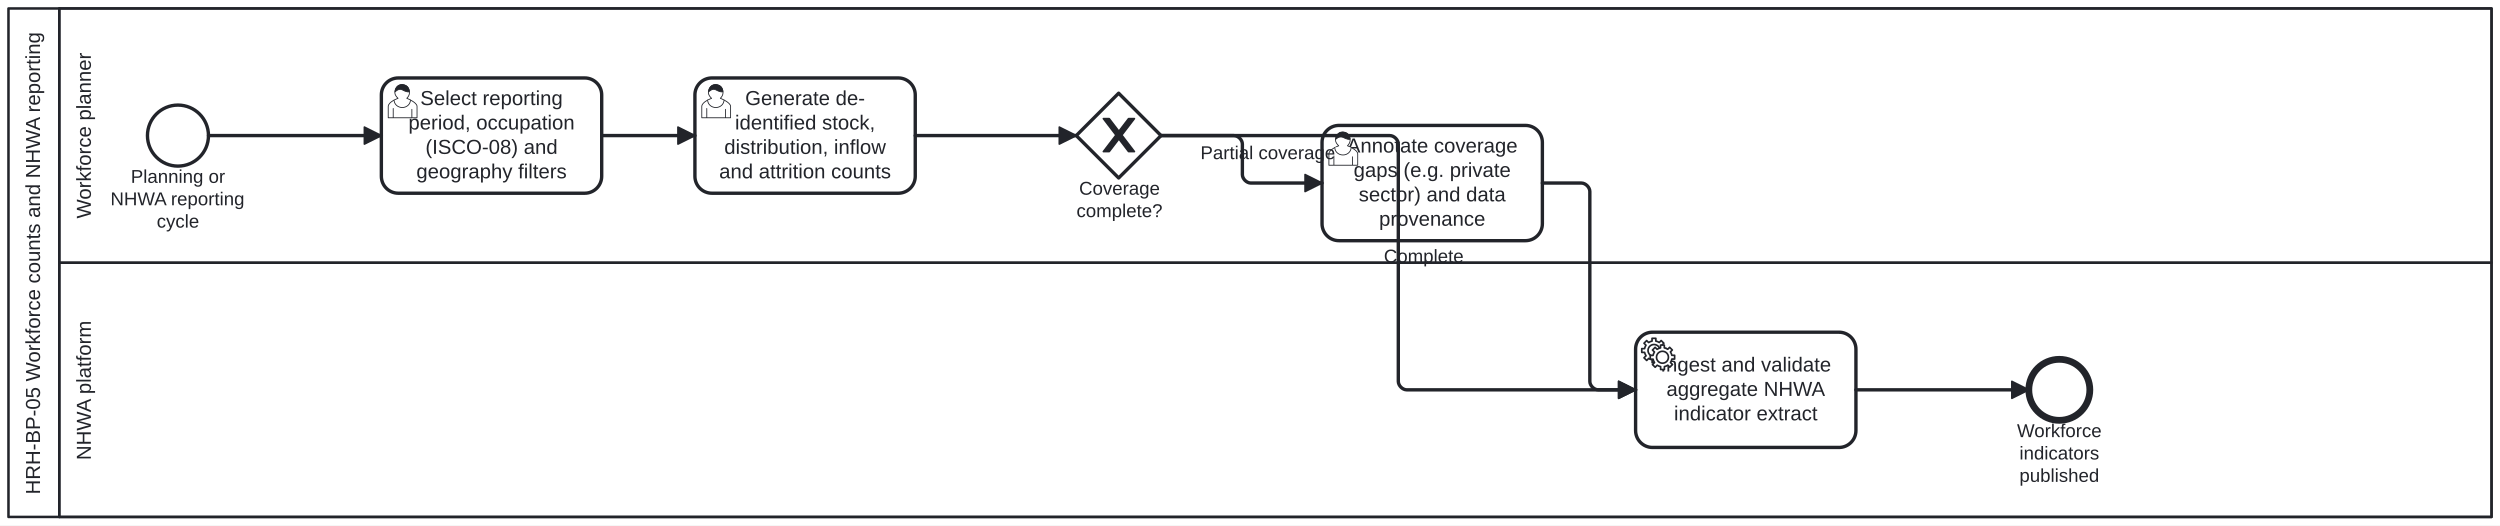
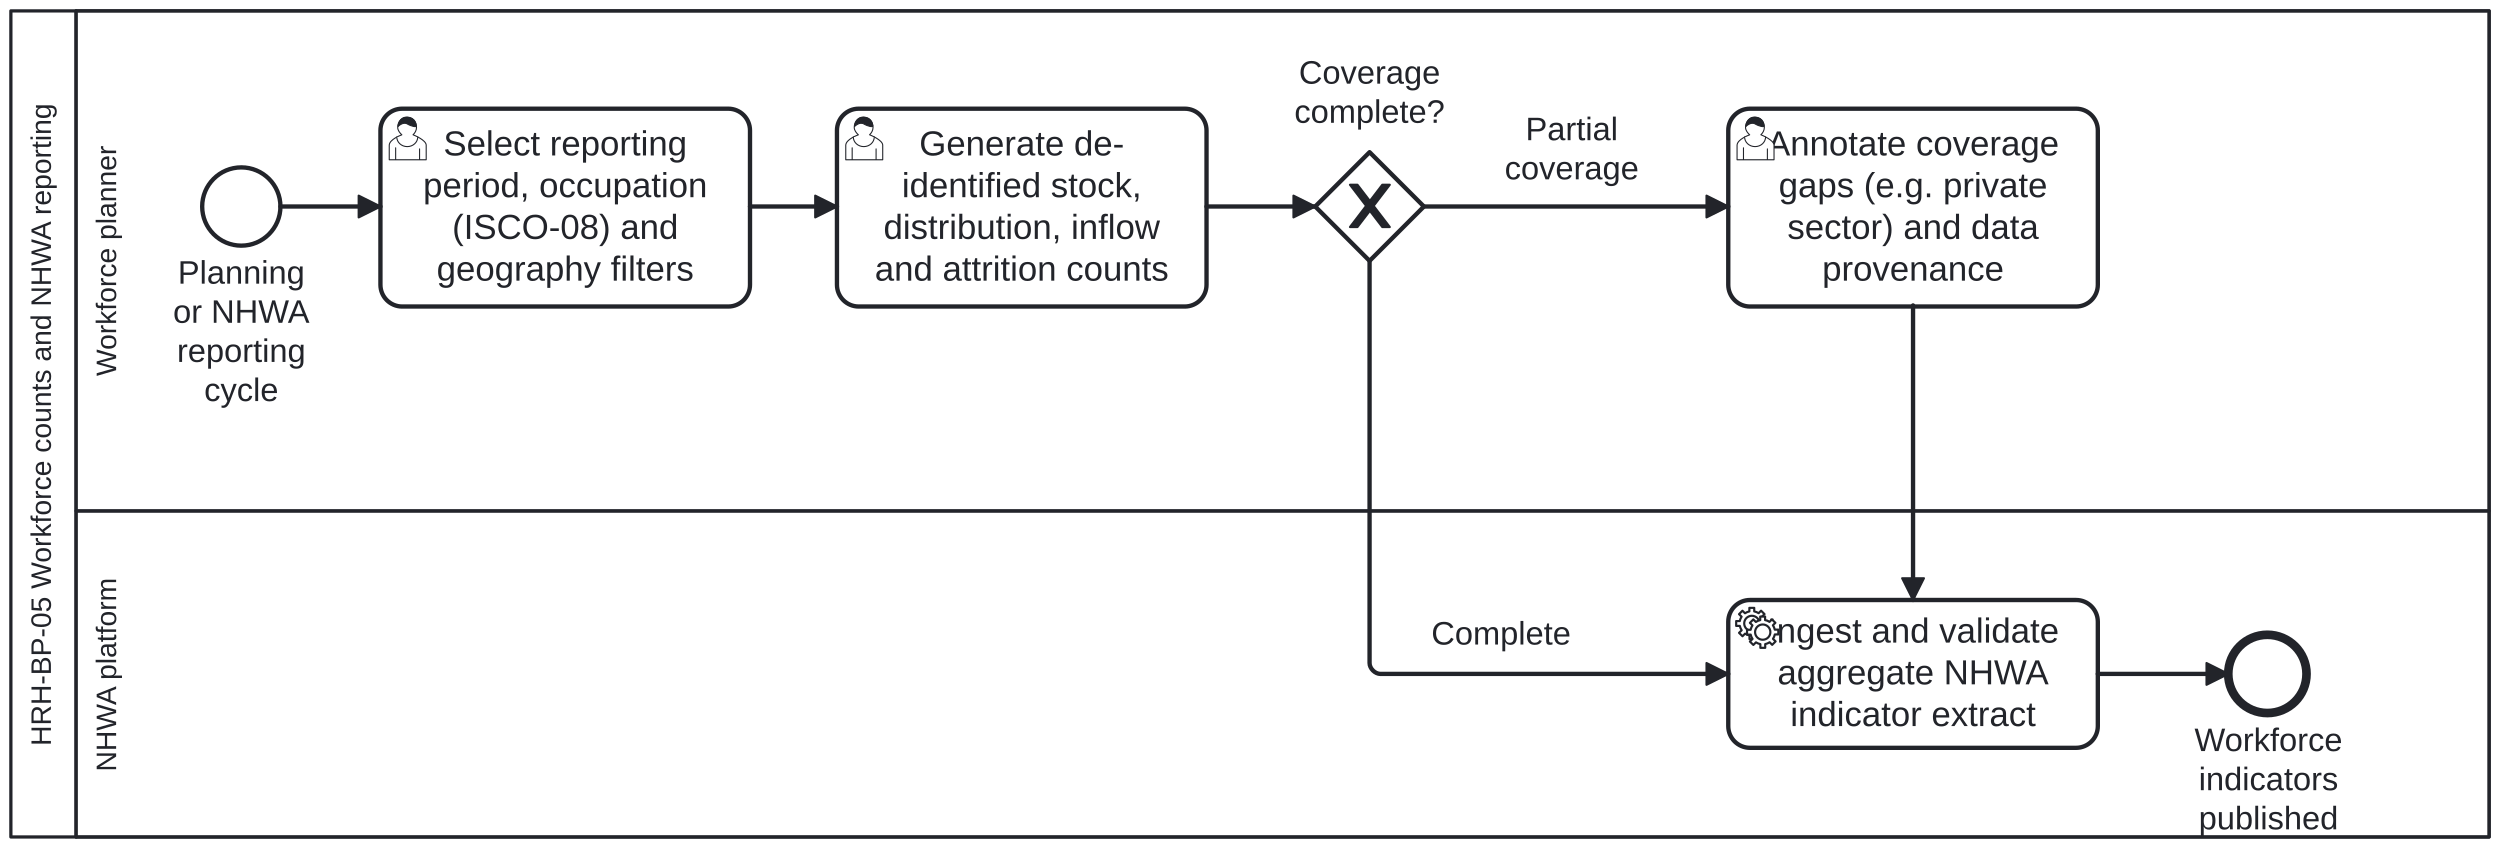
- <svg xmlns="http://www.w3.org/2000/svg" width="100%" style="max-width:100%;height:auto" viewBox="115 75 1475 310" version="1.1">
-   <rect x="115" y="75" width="1475" height="310" fill="#ffffff" />
+ <svg xmlns="http://www.w3.org/2000/svg" width="100%" style="max-width:100%;height:auto" viewBox="115 75 1150 391" version="1.1">
+   <rect x="115" y="75" width="1150" height="391" fill="#ffffff" />
  <g class="djs-group">
    <g class="djs-element djs-shape" data-element-id="Pool_HRH_BP_05" style="display: block;" transform="matrix(1 0 0 1 120 80)">
      <g class="djs-visual">
-         <rect x="0" y="0" width="1465" height="300" rx="0" ry="0" style="stroke-linecap: round; stroke-linejoin: round; stroke: rgb(34, 36, 42); stroke-width: 1.5px; fill: white; fill-opacity: 0.95;" />
-         <path style="fill: none; stroke-linecap: round; stroke-linejoin: round; stroke: rgb(34, 36, 42); stroke-width: 1.5px;" d="M30,0L30,300" />
-         <text lineHeight="1.2" class="djs-label" style="font-family: Arial, sans-serif; font-size: 12px; font-weight: normal; fill: rgb(34, 36, 42);" transform="matrix(-1.83697e-16 -1 1 -1.83697e-16 0 300)">
-           <tspan x="13.286" y="18.6">HRH-BP-05 Workforce counts and NHWA reporting</tspan>
+         <rect x="0" y="0" width="1140" height="380" rx="0" ry="0" style="stroke-linecap: round; stroke-linejoin: round; stroke: rgb(34, 36, 42); stroke-width: 1.5px; fill: white; fill-opacity: 0.95;" />
+         <path style="fill: none; stroke-linecap: round; stroke-linejoin: round; stroke: rgb(34, 36, 42); stroke-width: 1.5px;" d="M30,0L30,380" />
+         <text lineHeight="1.05" class="djs-label" transform="matrix(-1.83697e-16 -1 1 -1.83697e-16 0 380)" style="font-family: Arial, sans-serif; font-size: 13px; font-weight: normal; fill: rgb(34, 36, 42);">
+           <tspan x="41.893" y="18.413">HRH-BP-05 Workforce counts and NHWA reporting</tspan>
        </text>
      </g>
-       <rect class="djs-hit djs-hit-all" x="0" y="0" width="1465" height="300" style="fill: none; stroke-opacity: 0; stroke: white; stroke-width: 15px;" />
+       <rect class="djs-hit djs-hit-all" x="0" y="0" width="1140" height="380" style="fill: none; stroke-opacity: 0; stroke: white; stroke-width: 15px;" />
    </g>
    <g class="djs-children">
      <g class="djs-group">
-         <g class="djs-element djs-shape" data-element-id="Lane_BP05_NHWAPlatform" style="display: block;" transform="matrix(1 0 0 1 150 230)">
-           <g class="djs-visual">
-             <rect x="0" y="0" width="1435" height="150" rx="0" ry="0" style="stroke-linecap: round; stroke-linejoin: round; stroke: rgb(34, 36, 42); stroke-width: 1.5px; fill: white; fill-opacity: 0.25;" />
-             <text lineHeight="1.2" class="djs-label" style="font-family: Arial, sans-serif; font-size: 12px; font-weight: normal; fill: rgb(34, 36, 42);" transform="matrix(-1.83697e-16 -1 1 -1.83697e-16 0 150)">
-               <tspan x="33.551" y="18.6">NHWA platform</tspan>
-             </text>
-           </g>
-           <rect class="djs-hit djs-hit-all" x="0" y="0" width="1435" height="150" style="fill: none; stroke-opacity: 0; stroke: white; stroke-width: 15px;" />
+         <g class="djs-element djs-shape" data-element-id="Lane_BP05_NHWAPlatform" style="display: block;" transform="matrix(1 0 0 1 150 310)">
+           <g class="djs-visual">
+             <rect x="0" y="0" width="1110" height="150" rx="0" ry="0" style="stroke-linecap: round; stroke-linejoin: round; stroke: rgb(34, 36, 42); stroke-width: 1.5px; fill: white; fill-opacity: 0.25;" />
+             <text lineHeight="1.05" class="djs-label" transform="matrix(-1.83697e-16 -1 1 -1.83697e-16 0 150)" style="font-family: Arial, sans-serif; font-size: 13px; font-weight: normal; fill: rgb(34, 36, 42);">
+               <tspan x="30.097" y="18.413">NHWA platform</tspan>
+             </text>
+           </g>
+           <rect class="djs-hit djs-hit-all" x="0" y="0" width="1110" height="150" style="fill: none; stroke-opacity: 0; stroke: white; stroke-width: 15px;" />
        </g>
      </g>
      <g class="djs-group">
        <g class="djs-element djs-shape" data-element-id="Lane_BP05_WorkforcePlanner" style="display: block;" transform="matrix(1 0 0 1 150 80)">
          <g class="djs-visual">
-             <rect x="0" y="0" width="1435" height="150" rx="0" ry="0" style="stroke-linecap: round; stroke-linejoin: round; stroke: rgb(34, 36, 42); stroke-width: 1.5px; fill: white; fill-opacity: 0.25;" />
-             <text lineHeight="1.2" class="djs-label" style="font-family: Arial, sans-serif; font-size: 12px; font-weight: normal; fill: rgb(34, 36, 42);" transform="matrix(-1.83697e-16 -1 1 -1.83697e-16 0 150)">
-               <tspan x="26.089" y="18.6">Workforce planner</tspan>
-             </text>
-           </g>
-           <rect class="djs-hit djs-hit-all" x="0" y="0" width="1435" height="150" style="fill: none; stroke-opacity: 0; stroke: white; stroke-width: 15px;" />
-         </g>
-       </g>
-       <g class="djs-group">
-         <g class="djs-element djs-shape" data-element-id="Start_BP05" style="display: block;" transform="matrix(1 0 0 1 202 137)">
+             <rect x="0" y="0" width="1110" height="230" rx="0" ry="0" style="stroke-linecap: round; stroke-linejoin: round; stroke: rgb(34, 36, 42); stroke-width: 1.5px; fill: white; fill-opacity: 0.25;" />
+             <text lineHeight="1.05" class="djs-label" transform="matrix(-1.83697e-16 -1 1 -1.83697e-16 0 230)" style="font-family: Arial, sans-serif; font-size: 13px; font-weight: normal; fill: rgb(34, 36, 42);">
+               <tspan x="62.013" y="18.413">Workforce planner</tspan>
+             </text>
+           </g>
+           <rect class="djs-hit djs-hit-all" x="0" y="0" width="1110" height="230" style="fill: none; stroke-opacity: 0; stroke: white; stroke-width: 15px;" />
+         </g>
+       </g>
+       <g class="djs-group">
+         <g class="djs-element djs-shape" data-element-id="Start_BP05" style="display: block;" transform="matrix(1 0 0 1 208 152)">
          <g class="djs-visual">
            <circle cx="18" cy="18" r="18" style="stroke-linecap: round; stroke-linejoin: round; stroke: rgb(34, 36, 42); stroke-width: 2px; fill: white; fill-opacity: 0.95;" />
          </g>
          <rect class="djs-hit djs-hit-all" x="0" y="0" width="36" height="36" style="fill: none; stroke-opacity: 0; stroke: white; stroke-width: 15px;" />
        </g>
      </g>
      <g class="djs-group">
-         <g class="djs-element djs-shape" data-element-id="Start_BP05_label" style="display: block;" transform="matrix(1 0 0 1 180 173)">
-           <g class="djs-visual">
-             <text lineHeight="1.2" class="djs-label" style="font-family: Arial, sans-serif; font-size: 11px; font-weight: normal; fill: rgb(34, 36, 42);">
-               <tspan x="12.175" y="9.9">Planning or </tspan>
-               <tspan x="0.165" y="23.1">NHWA reporting</tspan>
-               <tspan x="27.469" y="36.3">cycle</tspan>
-             </text>
-           </g>
-           <rect class="djs-hit djs-hit-all" x="0" y="0" width="80" height="40" style="fill: none; stroke-opacity: 0; stroke: white; stroke-width: 15px;" />
-         </g>
-       </g>
-       <g class="djs-group">
-         <g class="djs-element djs-shape" data-element-id="Task_BP05_01" style="display: block;" transform="matrix(1 0 0 1 340 121)">
-           <g class="djs-visual">
-             <rect x="0" y="0" width="130" height="68" rx="10" ry="10" style="stroke-linecap: round; stroke-linejoin: round; stroke: rgb(34, 36, 42); stroke-width: 2px; fill: white; fill-opacity: 0.95;" />
-             <text lineHeight="1.2" class="djs-label" style="font-family: Arial, sans-serif; font-size: 12px; font-weight: normal; fill: rgb(34, 36, 42);">
-               <tspan x="22.977" y="16">Select reporting </tspan>
-               <tspan x="15.966" y="30.4">period, occupation </tspan>
-               <tspan x="25.985" y="44.8">(ISCO-08) and </tspan>
-               <tspan x="20.642" y="59.2">geography filters</tspan>
+         <g class="djs-element djs-shape" data-element-id="Start_BP05_label" style="display: block;" transform="matrix(1 0 0 1 188 192)">
+           <g class="djs-visual">
+             <text lineHeight="1.2" class="djs-label" style="font-family: Arial, sans-serif; font-size: 15px; font-weight: normal; fill: rgb(34, 36, 42);">
+               <tspan x="8.809" y="13.5">Planning </tspan>
+               <tspan x="6.612" y="31.5">or NHWA </tspan>
+               <tspan x="8.399" y="49.5">reporting </tspan>
+               <tspan x="20.913" y="67.5">cycle</tspan>
+             </text>
+           </g>
+           <rect class="djs-hit djs-hit-all" x="0" y="0" width="76" height="72" style="fill: none; stroke-opacity: 0; stroke: white; stroke-width: 15px;" />
+         </g>
+       </g>
+       <g class="djs-group">
+         <g class="djs-element djs-shape" data-element-id="Task_BP05_01" style="display: block;" transform="matrix(1 0 0 1 290 125)">
+           <g class="djs-visual">
+             <rect x="0" y="0" width="170" height="91" rx="10" ry="10" style="stroke-linecap: round; stroke-linejoin: round; stroke: rgb(34, 36, 42); stroke-width: 2px; fill: white; fill-opacity: 0.95;" />
+             <text lineHeight="1.2" class="djs-label" style="font-family: Arial, sans-serif; font-size: 16px; font-weight: normal; fill: rgb(34, 36, 42);">
+               <tspan x="28.969" y="21.5">Select reporting </tspan>
+               <tspan x="19.621" y="40.7">period, occupation </tspan>
+               <tspan x="32.98" y="59.9">(ISCO-08) and </tspan>
+               <tspan x="25.855" y="79.1">geography filters</tspan>
            </text>
            <path d="m 15,12 c 0.909,-0.845 1.594,-2.049 1.594,-3.385 0,-2.554 -1.805,-4.622 -4.357,-4.622 -2.552,0 -4.288,2.068 -4.288,4.622 0,1.348 0.974,2.562 1.896,3.405 -0.529,0.187 -5.669,2.097 -5.794,4.756 v 6.718 h 17 v -6.718 c 0,-2.298 -5.528,-4.595 -6.051,-4.776 zm -8,6 l 0,5.5 m 11,0 l 0,-5" style="fill: white; stroke-linecap: round; stroke-linejoin: round; stroke: rgb(34, 36, 42); stroke-width: 0.5px;" />
            <path d="m 15,12 m 2.162,1.009 c 0,2.447 -2.158,4.431 -4.821,4.431 -2.665,0 -4.822,-1.981 -4.822,-4.431 " style="fill: white; stroke-linecap: round; stroke-linejoin: round; stroke: rgb(34, 36, 42); stroke-width: 0.5px;" />
            <path d="m 15,12 m -6.9,-3.80 c 0,0 2.251,-2.358 4.274,-1.177 2.024,1.181 4.221,1.537 4.124,0.965 -0.098,-0.57 -0.117,-3.791 -4.191,-4.136 -3.575,0.001 -4.208,3.367 -4.207,4.348 z" style="fill: rgb(34, 36, 42); stroke-linecap: round; stroke-linejoin: round; stroke: rgb(34, 36, 42); stroke-width: 0.5px;" />
          </g>
-           <rect class="djs-hit djs-hit-all" x="0" y="0" width="130" height="68" style="fill: none; stroke-opacity: 0; stroke: white; stroke-width: 15px;" />
-         </g>
-       </g>
-       <g class="djs-group">
-         <g class="djs-element djs-shape" data-element-id="Task_BP05_02" style="display: block;" transform="matrix(1 0 0 1 525 121)">
-           <g class="djs-visual">
-             <rect x="0" y="0" width="130" height="68" rx="10" ry="10" style="stroke-linecap: round; stroke-linejoin: round; stroke: rgb(34, 36, 42); stroke-width: 2px; fill: white; fill-opacity: 0.95;" />
-             <text lineHeight="1.2" class="djs-label" style="font-family: Arial, sans-serif; font-size: 12px; font-weight: normal; fill: rgb(34, 36, 42);">
-               <tspan x="29.645" y="16">Generate de-</tspan>
-               <tspan x="23.645" y="30.4">identified stock, </tspan>
-               <tspan x="17.311" y="44.8">distribution, inflow </tspan>
-               <tspan x="14.302" y="59.2">and attrition counts</tspan>
+           <rect class="djs-hit djs-hit-all" x="0" y="0" width="170" height="91" style="fill: none; stroke-opacity: 0; stroke: white; stroke-width: 15px;" />
+         </g>
+       </g>
+       <g class="djs-group">
+         <g class="djs-element djs-shape" data-element-id="Task_BP05_02" style="display: block;" transform="matrix(1 0 0 1 500 125)">
+           <g class="djs-visual">
+             <rect x="0" y="0" width="170" height="91" rx="10" ry="10" style="stroke-linecap: round; stroke-linejoin: round; stroke: rgb(34, 36, 42); stroke-width: 2px; fill: white; fill-opacity: 0.95;" />
+             <text lineHeight="1.2" class="djs-label" style="font-family: Arial, sans-serif; font-size: 16px; font-weight: normal; fill: rgb(34, 36, 42);">
+               <tspan x="37.859" y="21.5">Generate de-</tspan>
+               <tspan x="29.859" y="40.7">identified stock, </tspan>
+               <tspan x="21.414" y="59.9">distribution, inflow </tspan>
+               <tspan x="17.402" y="79.1">and attrition counts</tspan>
            </text>
            <path d="m 15,12 c 0.909,-0.845 1.594,-2.049 1.594,-3.385 0,-2.554 -1.805,-4.622 -4.357,-4.622 -2.552,0 -4.288,2.068 -4.288,4.622 0,1.348 0.974,2.562 1.896,3.405 -0.529,0.187 -5.669,2.097 -5.794,4.756 v 6.718 h 17 v -6.718 c 0,-2.298 -5.528,-4.595 -6.051,-4.776 zm -8,6 l 0,5.5 m 11,0 l 0,-5" style="fill: white; stroke-linecap: round; stroke-linejoin: round; stroke: rgb(34, 36, 42); stroke-width: 0.5px;" />
            <path d="m 15,12 m 2.162,1.009 c 0,2.447 -2.158,4.431 -4.821,4.431 -2.665,0 -4.822,-1.981 -4.822,-4.431 " style="fill: white; stroke-linecap: round; stroke-linejoin: round; stroke: rgb(34, 36, 42); stroke-width: 0.5px;" />
            <path d="m 15,12 m -6.9,-3.80 c 0,0 2.251,-2.358 4.274,-1.177 2.024,1.181 4.221,1.537 4.124,0.965 -0.098,-0.57 -0.117,-3.791 -4.191,-4.136 -3.575,0.001 -4.208,3.367 -4.207,4.348 z" style="fill: rgb(34, 36, 42); stroke-linecap: round; stroke-linejoin: round; stroke: rgb(34, 36, 42); stroke-width: 0.5px;" />
          </g>
-           <rect class="djs-hit djs-hit-all" x="0" y="0" width="130" height="68" style="fill: none; stroke-opacity: 0; stroke: white; stroke-width: 15px;" />
-         </g>
-       </g>
-       <g class="djs-group">
-         <g class="djs-element djs-shape" data-element-id="Gw_BP05_Quality" style="display: block;" transform="matrix(1 0 0 1 750 130)">
+           <rect class="djs-hit djs-hit-all" x="0" y="0" width="170" height="91" style="fill: none; stroke-opacity: 0; stroke: white; stroke-width: 15px;" />
+         </g>
+       </g>
+       <g class="djs-group">
+         <g class="djs-element djs-shape" data-element-id="Gw_BP05_Quality" style="display: block;" transform="matrix(1 0 0 1 720 145)">
          <g class="djs-visual">
            <polygon points="25,0 50,25 25,50 0,25" style="stroke-linecap: round; stroke-linejoin: round; stroke: rgb(34, 36, 42); stroke-width: 2px; fill: white; fill-opacity: 0.95;" />
            <path d="m 16,15 7.429,9.714 -7.429,9.714 3.429,0 5.714,-7.464 5.714,7.464 3.429,0 -7.429,-9.714 7.429,-9.714 -3.429,0 -5.714,7.464 -5.714,-7.464 -3.429,0 z" style="fill: rgb(34, 36, 42); stroke-linecap: round; stroke-linejoin: round; stroke: rgb(34, 36, 42); stroke-width: 1px;" />
          </g>
          <rect class="djs-hit djs-hit-all" x="0" y="0" width="50" height="50" style="fill: none; stroke-opacity: 0; stroke: white; stroke-width: 15px;" />
        </g>
      </g>
      <g class="djs-group">
-         <g class="djs-element djs-shape" data-element-id="Gw_BP05_Quality_label" style="display: block;" transform="matrix(1 0 0 1 750 180)">
-           <g class="djs-visual">
-             <text lineHeight="1.2" class="djs-label" style="font-family: Arial, sans-serif; font-size: 11px; font-weight: normal; fill: rgb(34, 36, 42);">
-               <tspan x="1.652" y="9.9">Coverage </tspan>
-               <tspan x="0.124" y="23.1">complete?</tspan>
-             </text>
-           </g>
-           <rect class="djs-hit djs-hit-all" x="0" y="0" width="51" height="27" style="fill: none; stroke-opacity: 0; stroke: white; stroke-width: 15px;" />
-         </g>
-       </g>
-       <g class="djs-group">
-         <g class="djs-element djs-shape" data-element-id="Task_BP05_03" style="display: block;" transform="matrix(1 0 0 1 895 149)">
-           <g class="djs-visual">
-             <rect x="0" y="0" width="130" height="68" rx="10" ry="10" style="stroke-linecap: round; stroke-linejoin: round; stroke: rgb(34, 36, 42); stroke-width: 2px; fill: white; fill-opacity: 0.95;" />
-             <text lineHeight="1.2" class="djs-label" style="font-family: Arial, sans-serif; font-size: 12px; font-weight: normal; fill: rgb(34, 36, 42);">
-               <tspan x="14.63" y="16">Annotate coverage </tspan>
-               <tspan x="18.641" y="30.4">gaps (e.g. private </tspan>
-               <tspan x="21.641" y="44.8">sector) and data </tspan>
-               <tspan x="33.644" y="59.2">provenance</tspan>
+         <g class="djs-element djs-shape" data-element-id="Gw_BP05_Quality_label" style="display: block;" transform="matrix(1 0 0 1 710 100)">
+           <g class="djs-visual">
+             <text lineHeight="1.2" class="djs-label" style="font-family: Arial, sans-serif; font-size: 15px; font-weight: normal; fill: rgb(34, 36, 42);">
+               <tspan x="2.48" y="13.5">Coverage </tspan>
+               <tspan x="0.397" y="31.5">complete?</tspan>
+             </text>
+           </g>
+           <rect class="djs-hit djs-hit-all" x="0" y="0" width="70" height="36" style="fill: none; stroke-opacity: 0; stroke: white; stroke-width: 15px;" />
+         </g>
+       </g>
+       <g class="djs-group">
+         <g class="djs-element djs-shape" data-element-id="Task_BP05_03" style="display: block;" transform="matrix(1 0 0 1 910 125)">
+           <g class="djs-visual">
+             <rect x="0" y="0" width="170" height="91" rx="10" ry="10" style="stroke-linecap: round; stroke-linejoin: round; stroke: rgb(34, 36, 42); stroke-width: 2px; fill: white; fill-opacity: 0.95;" />
+             <text lineHeight="1.2" class="djs-label" style="font-family: Arial, sans-serif; font-size: 16px; font-weight: normal; fill: rgb(34, 36, 42);">
+               <tspan x="17.84" y="21.5">Annotate coverage </tspan>
+               <tspan x="23.188" y="40.7">gaps (e.g. private </tspan>
+               <tspan x="27.188" y="59.9">sector) and data </tspan>
+               <tspan x="43.191" y="79.1">provenance</tspan>
            </text>
            <path d="m 15,12 c 0.909,-0.845 1.594,-2.049 1.594,-3.385 0,-2.554 -1.805,-4.622 -4.357,-4.622 -2.552,0 -4.288,2.068 -4.288,4.622 0,1.348 0.974,2.562 1.896,3.405 -0.529,0.187 -5.669,2.097 -5.794,4.756 v 6.718 h 17 v -6.718 c 0,-2.298 -5.528,-4.595 -6.051,-4.776 zm -8,6 l 0,5.5 m 11,0 l 0,-5" style="fill: white; stroke-linecap: round; stroke-linejoin: round; stroke: rgb(34, 36, 42); stroke-width: 0.5px;" />
            <path d="m 15,12 m 2.162,1.009 c 0,2.447 -2.158,4.431 -4.821,4.431 -2.665,0 -4.822,-1.981 -4.822,-4.431 " style="fill: white; stroke-linecap: round; stroke-linejoin: round; stroke: rgb(34, 36, 42); stroke-width: 0.5px;" />
            <path d="m 15,12 m -6.9,-3.80 c 0,0 2.251,-2.358 4.274,-1.177 2.024,1.181 4.221,1.537 4.124,0.965 -0.098,-0.57 -0.117,-3.791 -4.191,-4.136 -3.575,0.001 -4.208,3.367 -4.207,4.348 z" style="fill: rgb(34, 36, 42); stroke-linecap: round; stroke-linejoin: round; stroke: rgb(34, 36, 42); stroke-width: 0.5px;" />
          </g>
-           <rect class="djs-hit djs-hit-all" x="0" y="0" width="130" height="68" style="fill: none; stroke-opacity: 0; stroke: white; stroke-width: 15px;" />
-         </g>
-       </g>
-       <g class="djs-group">
-         <g class="djs-element djs-shape" data-element-id="Task_BP05_04" style="display: block;" transform="matrix(1 0 0 1 1080 271)">
-           <g class="djs-visual">
-             <rect x="0" y="0" width="130" height="68" rx="10" ry="10" style="stroke-linecap: round; stroke-linejoin: round; stroke: rgb(34, 36, 42); stroke-width: 2px; fill: white; fill-opacity: 0.95;" />
-             <text lineHeight="1.2" class="djs-label" style="font-family: Arial, sans-serif; font-size: 12px; font-weight: normal; fill: rgb(34, 36, 42);">
-               <tspan x="14.63" y="23.2">Ingest and validate </tspan>
-               <tspan x="18.201" y="37.6">aggregate NHWA </tspan>
-               <tspan x="22.648" y="52">indicator extract</tspan>
+           <rect class="djs-hit djs-hit-all" x="0" y="0" width="170" height="91" style="fill: none; stroke-opacity: 0; stroke: white; stroke-width: 15px;" />
+         </g>
+       </g>
+       <g class="djs-group">
+         <g class="djs-element djs-shape" data-element-id="Task_BP05_04" style="display: block;" transform="matrix(1 0 0 1 910 351)">
+           <g class="djs-visual">
+             <rect x="0" y="0" width="170" height="68" rx="10" ry="10" style="stroke-linecap: round; stroke-linejoin: round; stroke: rgb(34, 36, 42); stroke-width: 2px; fill: white; fill-opacity: 0.95;" />
+             <text lineHeight="1.2" class="djs-label" style="font-family: Arial, sans-serif; font-size: 16px; font-weight: normal; fill: rgb(34, 36, 42);">
+               <tspan x="17.84" y="19.6">Ingest and validate </tspan>
+               <tspan x="22.602" y="38.8">aggregate NHWA </tspan>
+               <tspan x="28.531" y="58">indicator extract</tspan>
            </text>
            <circle cx="5" cy="5" r="5" transform="translate(6, 6)" style="stroke-linecap: round; stroke-linejoin: round; stroke: none; stroke-width: 2px; fill: white;" />
            <path d="m 12,18 v -1.713 c 0.352,-0.07 0.704,-0.178 1.048,-0.321 0.344,-0.145 0.666,-0.321 0.966,-0.521 l 1.194,1.18 1.567,-1.577 -1.195,-1.18 c 0.403,-0.614 0.683,-1.299 0.825,-2.018 l 1.622,-0.01 v -2.22 l -1.637,0.01 c -0.073,-0.352 -0.178,-0.7 -0.324,-1.044 -0.145,-0.344 -0.321,-0.664 -0.523,-0.962 l 1.131,-1.136 -1.583,-1.563 -1.13,1.136 c -0.614,-0.401 -1.303,-0.681 -2.023,-0.822 l 0.009,-1.619 h -2.241 l 0.004,1.631 c -0.354,0.074 -0.705,0.18 -1.05,0.324 -0.344,0.144 -0.665,0.321 -0.964,0.52 l -1.17,-1.158 -1.567,1.579 1.168,1.157 c -0.403,0.613 -0.683,1.298 -0.825,2.017 l -1.659,0.003 v 2.222 l 1.672,-0.006 c 0.073,0.351 0.18,0.702 0.324,1.045 0.145,0.344 0.321,0.664 0.523,0.961 l -1.199,1.197 1.584,1.56 1.196,-1.193 c 0.614,0.403 1.303,0.682 2.023,0.823 l 7.19e-4,1.699 h 2.227 z m 0.221,-3.996 c -1.789,0.75 -3.858,-0.093 -4.61,-1.874 -0.752,-1.783 0.091,-3.846 1.88,-4.596 1.788,-0.749 3.857,0.093 4.609,1.874 0.752,1.782 -0.091,3.846 -1.88,4.596 z" style="fill: white; stroke-linecap: round; stroke-linejoin: round; stroke: rgb(34, 36, 42); stroke-width: 1px;" />
            <circle cx="5" cy="5" r="5" transform="translate(11, 10)" style="stroke-linecap: round; stroke-linejoin: round; stroke: none; stroke-width: 2px; fill: white;" />
            <path d="m 17,22 v -1.713 c 0.352,-0.07 0.704,-0.178 1.048,-0.321 0.344,-0.145 0.666,-0.321 0.966,-0.521 l 1.194,1.18 1.567,-1.577 -1.195,-1.18 c 0.403,-0.614 0.683,-1.299 0.825,-2.018 l 1.622,-0.01 v -2.22 l -1.637,0.01 c -0.073,-0.352 -0.178,-0.7 -0.324,-1.044 -0.145,-0.344 -0.321,-0.664 -0.523,-0.962 l 1.131,-1.136 -1.583,-1.563 -1.13,1.136 c -0.614,-0.401 -1.303,-0.681 -2.023,-0.822 l 0.009,-1.619 h -2.241 l 0.004,1.631 c -0.354,0.074 -0.705,0.18 -1.05,0.324 -0.344,0.144 -0.665,0.321 -0.964,0.52 l -1.17,-1.158 -1.567,1.579 1.168,1.157 c -0.403,0.613 -0.683,1.298 -0.825,2.017 l -1.659,0.003 v 2.222 l 1.672,-0.006 c 0.073,0.351 0.18,0.702 0.324,1.045 0.145,0.344 0.321,0.664 0.523,0.961 l -1.199,1.197 1.584,1.56 1.196,-1.193 c 0.614,0.403 1.303,0.682 2.023,0.823 l 7.19e-4,1.699 h 2.227 z m 0.221,-3.996 c -1.789,0.75 -3.858,-0.093 -4.61,-1.874 -0.752,-1.783 0.091,-3.846 1.88,-4.596 1.788,-0.749 3.857,0.093 4.609,1.874 0.752,1.782 -0.091,3.846 -1.88,4.596 z" style="fill: white; stroke-linecap: round; stroke-linejoin: round; stroke: rgb(34, 36, 42); stroke-width: 1px;" />
          </g>
-           <rect class="djs-hit djs-hit-all" x="0" y="0" width="130" height="68" style="fill: none; stroke-opacity: 0; stroke: white; stroke-width: 15px;" />
-         </g>
-       </g>
-       <g class="djs-group">
-         <g class="djs-element djs-shape" data-element-id="End_BP05" style="display: block;" transform="matrix(1 0 0 1 1312 287)">
+           <rect class="djs-hit djs-hit-all" x="0" y="0" width="170" height="68" style="fill: none; stroke-opacity: 0; stroke: white; stroke-width: 15px;" />
+         </g>
+       </g>
+       <g class="djs-group">
+         <g class="djs-element djs-shape" data-element-id="End_BP05" style="display: block;" transform="matrix(1 0 0 1 1140 367)">
          <g class="djs-visual">
            <circle cx="18" cy="18" r="18" style="stroke-linecap: round; stroke-linejoin: round; stroke: rgb(34, 36, 42); stroke-width: 4px; fill: white; fill-opacity: 0.95;" />
          </g>
          <rect class="djs-hit djs-hit-all" x="0" y="0" width="36" height="36" style="fill: none; stroke-opacity: 0; stroke: white; stroke-width: 15px;" />
        </g>
      </g>
      <g class="djs-group">
-         <g class="djs-element djs-shape" data-element-id="End_BP05_label" style="display: block;" transform="matrix(1 0 0 1 1305 323)">
-           <g class="djs-visual">
-             <text lineHeight="1.2" class="djs-label" style="font-family: Arial, sans-serif; font-size: 11px; font-weight: normal; fill: rgb(34, 36, 42);">
-               <tspan x="0.041" y="9.9">Workforce</tspan>
-               <tspan x="1.461" y="23.1">indicators</tspan>
-               <tspan x="1.453" y="36.3">published</tspan>
-             </text>
-           </g>
-           <rect class="djs-hit djs-hit-all" x="0" y="0" width="50" height="40" style="fill: none; stroke-opacity: 0; stroke: white; stroke-width: 15px;" />
+         <g class="djs-element djs-shape" data-element-id="End_BP05_label" style="display: block;" transform="matrix(1 0 0 1 1124 407)">
+           <g class="djs-visual">
+             <text lineHeight="1.2" class="djs-label" style="font-family: Arial, sans-serif; font-size: 15px; font-weight: normal; fill: rgb(34, 36, 42);">
+               <tspan x="0.464" y="13.5">Workforce </tspan>
+               <tspan x="2.402" y="31.5">indicators</tspan>
+               <tspan x="2.391" y="49.5">published</tspan>
+             </text>
+           </g>
+           <rect class="djs-hit djs-hit-all" x="0" y="0" width="69" height="54" style="fill: none; stroke-opacity: 0; stroke: white; stroke-width: 15px;" />
        </g>
      </g>
      <g class="djs-group">
        <g class="djs-element djs-connection" data-element-id="Flow_BP05_01" style="display: block;">
          <g class="djs-visual">
            <defs>
              <marker id="bpmn-marker-1" viewBox="0 0 20 20" refX="11" refY="10" markerWidth="10" markerHeight="10" orient="auto">
                <path d="M 1 5 L 11 10 L 1 15 Z" style="stroke-linecap: round; stroke-linejoin: round; stroke: rgb(34, 36, 42); stroke-width: 1px; fill: rgb(34, 36, 42);" />
              </marker>
            </defs>
-             <path data-corner-radius="5" style="fill: none; stroke-linecap: round; stroke-linejoin: round; stroke: rgb(34, 36, 42); stroke-width: 2px; marker-end: url('#bpmn-marker-1');" d="M238,155L340,155" />
-           </g>
-           <path d="M238,155L340,155" class="djs-hit djs-hit-stroke" style="fill: none; stroke-opacity: 0; stroke: white; stroke-width: 15px;" />
+             <path data-corner-radius="5" style="fill: none; stroke-linecap: round; stroke-linejoin: round; stroke: rgb(34, 36, 42); stroke-width: 2px; marker-end: url('#bpmn-marker-1');" d="M244,170L290,170" />
+           </g>
+           <path d="M244,170L290,170" class="djs-hit djs-hit-stroke" style="fill: none; stroke-opacity: 0; stroke: white; stroke-width: 15px;" />
        </g>
      </g>
      <g class="djs-group">
        <g class="djs-element djs-connection" data-element-id="Flow_BP05_02" style="display: block;">
          <g class="djs-visual">
            <defs>
              <marker id="bpmn-marker-2" viewBox="0 0 20 20" refX="11" refY="10" markerWidth="10" markerHeight="10" orient="auto">
                <path d="M 1 5 L 11 10 L 1 15 Z" style="stroke-linecap: round; stroke-linejoin: round; stroke: rgb(34, 36, 42); stroke-width: 1px; fill: rgb(34, 36, 42);" />
              </marker>
            </defs>
-             <path data-corner-radius="5" style="fill: none; stroke-linecap: round; stroke-linejoin: round; stroke: rgb(34, 36, 42); stroke-width: 2px; marker-end: url('#bpmn-marker-2');" d="M470,155L525,155" />
-           </g>
-           <path d="M470,155L525,155" class="djs-hit djs-hit-stroke" style="fill: none; stroke-opacity: 0; stroke: white; stroke-width: 15px;" />
+             <path data-corner-radius="5" style="fill: none; stroke-linecap: round; stroke-linejoin: round; stroke: rgb(34, 36, 42); stroke-width: 2px; marker-end: url('#bpmn-marker-2');" d="M460,170L500,170" />
+           </g>
+           <path d="M460,170L500,170" class="djs-hit djs-hit-stroke" style="fill: none; stroke-opacity: 0; stroke: white; stroke-width: 15px;" />
        </g>
      </g>
      <g class="djs-group">
        <g class="djs-element djs-connection" data-element-id="Flow_BP05_03" style="display: block;">
          <g class="djs-visual">
            <defs>
              <marker id="bpmn-marker-3" viewBox="0 0 20 20" refX="11" refY="10" markerWidth="10" markerHeight="10" orient="auto">
                <path d="M 1 5 L 11 10 L 1 15 Z" style="stroke-linecap: round; stroke-linejoin: round; stroke: rgb(34, 36, 42); stroke-width: 1px; fill: rgb(34, 36, 42);" />
              </marker>
            </defs>
-             <path data-corner-radius="5" style="fill: none; stroke-linecap: round; stroke-linejoin: round; stroke: rgb(34, 36, 42); stroke-width: 2px; marker-end: url('#bpmn-marker-3');" d="M655,155L750,155" />
-           </g>
-           <path d="M655,155L750,155" class="djs-hit djs-hit-stroke" style="fill: none; stroke-opacity: 0; stroke: white; stroke-width: 15px;" />
+             <path data-corner-radius="5" style="fill: none; stroke-linecap: round; stroke-linejoin: round; stroke: rgb(34, 36, 42); stroke-width: 2px; marker-end: url('#bpmn-marker-3');" d="M670,170L720,170" />
+           </g>
+           <path d="M670,170L720,170" class="djs-hit djs-hit-stroke" style="fill: none; stroke-opacity: 0; stroke: white; stroke-width: 15px;" />
        </g>
      </g>
      <g class="djs-group">
        <g class="djs-element djs-connection" data-element-id="Flow_BP05_04" style="display: block;">
          <g class="djs-visual">
            <defs>
              <marker id="bpmn-marker-4" viewBox="0 0 20 20" refX="11" refY="10" markerWidth="10" markerHeight="10" orient="auto">
                <path d="M 1 5 L 11 10 L 1 15 Z" style="stroke-linecap: round; stroke-linejoin: round; stroke: rgb(34, 36, 42); stroke-width: 1px; fill: rgb(34, 36, 42);" />
              </marker>
            </defs>
-             <path data-corner-radius="5" style="fill: none; stroke-linecap: round; stroke-linejoin: round; stroke: rgb(34, 36, 42); stroke-width: 2px; marker-end: url('#bpmn-marker-4');" d="M800,155L935,155C937.5,155,940,157.5,940,160L940,300C940,302.5,942.5,305,945,305L1080,305" />
-           </g>
-           <path d="M800,155L940,155L940,305L1080,305" class="djs-hit djs-hit-stroke" style="fill: none; stroke-opacity: 0; stroke: white; stroke-width: 15px;" />
-         </g>
-       </g>
-       <g class="djs-group">
-         <g class="djs-element djs-shape" data-element-id="Flow_BP05_04_label" style="display: block;" transform="matrix(1 0 0 1 931 220)">
-           <g class="djs-visual">
-             <text lineHeight="1.2" class="djs-label" style="font-family: Arial, sans-serif; font-size: 11px; font-weight: normal; fill: rgb(34, 36, 42);">
-               <tspan x="0.461" y="9.9">Complete</tspan>
-             </text>
-           </g>
-           <rect class="djs-hit djs-hit-all" x="0" y="0" width="48" height="14" style="fill: none; stroke-opacity: 0; stroke: white; stroke-width: 15px;" />
+             <path data-corner-radius="5" style="fill: none; stroke-linecap: round; stroke-linejoin: round; stroke: rgb(34, 36, 42); stroke-width: 2px; marker-end: url('#bpmn-marker-4');" d="M745,195L745,380C745,382.5,747.5,385,750,385L910,385" />
+           </g>
+           <path d="M745,195L745,385L910,385" class="djs-hit djs-hit-stroke" style="fill: none; stroke-opacity: 0; stroke: white; stroke-width: 15px;" />
+         </g>
+       </g>
+       <g class="djs-group">
+         <g class="djs-element djs-shape" data-element-id="Flow_BP05_04_label" style="display: block;" transform="matrix(1 0 0 1 773 358)">
+           <g class="djs-visual">
+             <text lineHeight="1.2" class="djs-label" style="font-family: Arial, sans-serif; font-size: 15px; font-weight: normal; fill: rgb(34, 36, 42);">
+               <tspan x="0.402" y="13.5">Complete</tspan>
+             </text>
+           </g>
+           <rect class="djs-hit djs-hit-all" x="0" y="0" width="65" height="18" style="fill: none; stroke-opacity: 0; stroke: white; stroke-width: 15px;" />
        </g>
      </g>
      <g class="djs-group">
        <g class="djs-element djs-connection" data-element-id="Flow_BP05_05" style="display: block;">
          <g class="djs-visual">
            <defs>
              <marker id="bpmn-marker-5" viewBox="0 0 20 20" refX="11" refY="10" markerWidth="10" markerHeight="10" orient="auto">
                <path d="M 1 5 L 11 10 L 1 15 Z" style="stroke-linecap: round; stroke-linejoin: round; stroke: rgb(34, 36, 42); stroke-width: 1px; fill: rgb(34, 36, 42);" />
              </marker>
            </defs>
-             <path data-corner-radius="5" style="fill: none; stroke-linecap: round; stroke-linejoin: round; stroke: rgb(34, 36, 42); stroke-width: 2px; marker-end: url('#bpmn-marker-5');" d="M800,155L843,155C845.5,155,848,157.5,848,160L848,178C848,180.5,850.5,183,853,183L895,183" />
-           </g>
-           <path d="M800,155L848,155L848,183L895,183" class="djs-hit djs-hit-stroke" style="fill: none; stroke-opacity: 0; stroke: white; stroke-width: 15px;" />
-         </g>
-       </g>
-       <g class="djs-group">
-         <g class="djs-element djs-shape" data-element-id="Flow_BP05_05_label" style="display: block;" transform="matrix(1 0 0 1 823 159)">
-           <g class="djs-visual">
-             <text lineHeight="1.2" class="djs-label" style="font-family: Arial, sans-serif; font-size: 11px; font-weight: normal; fill: rgb(34, 36, 42);">
-               <tspan x="0.257" y="9.9">Partial coverage</tspan>
-             </text>
-           </g>
-           <rect class="djs-hit djs-hit-all" x="0" y="0" width="80" height="14" style="fill: none; stroke-opacity: 0; stroke: white; stroke-width: 15px;" />
+             <path data-corner-radius="5" style="fill: none; stroke-linecap: round; stroke-linejoin: round; stroke: rgb(34, 36, 42); stroke-width: 2px; marker-end: url('#bpmn-marker-5');" d="M770,170L910,170" />
+           </g>
+           <path d="M770,170L910,170" class="djs-hit djs-hit-stroke" style="fill: none; stroke-opacity: 0; stroke: white; stroke-width: 15px;" />
+         </g>
+       </g>
+       <g class="djs-group">
+         <g class="djs-element djs-shape" data-element-id="Flow_BP05_05_label" style="display: block;" transform="matrix(1 0 0 1 807 126)">
+           <g class="djs-visual">
+             <text lineHeight="1.2" class="djs-label" style="font-family: Arial, sans-serif; font-size: 15px; font-weight: normal; fill: rgb(34, 36, 42);">
+               <tspan x="9.741" y="13.5">Partial </tspan>
+               <tspan x="0.147" y="31.5">coverage</tspan>
+             </text>
+           </g>
+           <rect class="djs-hit djs-hit-all" x="0" y="0" width="62" height="36" style="fill: none; stroke-opacity: 0; stroke: white; stroke-width: 15px;" />
        </g>
      </g>
      <g class="djs-group">
        <g class="djs-element djs-connection" data-element-id="Flow_BP05_06" style="display: block;">
          <g class="djs-visual">
            <defs>
              <marker id="bpmn-marker-6" viewBox="0 0 20 20" refX="11" refY="10" markerWidth="10" markerHeight="10" orient="auto">
                <path d="M 1 5 L 11 10 L 1 15 Z" style="stroke-linecap: round; stroke-linejoin: round; stroke: rgb(34, 36, 42); stroke-width: 1px; fill: rgb(34, 36, 42);" />
              </marker>
            </defs>
-             <path data-corner-radius="5" style="fill: none; stroke-linecap: round; stroke-linejoin: round; stroke: rgb(34, 36, 42); stroke-width: 2px; marker-end: url('#bpmn-marker-6');" d="M1025,183L1048,183C1050.5,183,1053,185.5,1053,188L1053,300C1053,302.5,1055.5,305,1058,305L1080,305" />
-           </g>
-           <path d="M1025,183L1053,183L1053,305L1080,305" class="djs-hit djs-hit-stroke" style="fill: none; stroke-opacity: 0; stroke: white; stroke-width: 15px;" />
+             <path data-corner-radius="5" style="fill: none; stroke-linecap: round; stroke-linejoin: round; stroke: rgb(34, 36, 42); stroke-width: 2px; marker-end: url('#bpmn-marker-6');" d="M995,215.5L995,351" />
+           </g>
+           <path d="M995,215.5L995,351" class="djs-hit djs-hit-stroke" style="fill: none; stroke-opacity: 0; stroke: white; stroke-width: 15px;" />
        </g>
      </g>
      <g class="djs-group">
        <g class="djs-element djs-connection" data-element-id="Flow_BP05_07" style="display: block;">
          <g class="djs-visual">
            <defs>
              <marker id="bpmn-marker-7" viewBox="0 0 20 20" refX="11" refY="10" markerWidth="10" markerHeight="10" orient="auto">
                <path d="M 1 5 L 11 10 L 1 15 Z" style="stroke-linecap: round; stroke-linejoin: round; stroke: rgb(34, 36, 42); stroke-width: 1px; fill: rgb(34, 36, 42);" />
              </marker>
            </defs>
-             <path data-corner-radius="5" style="fill: none; stroke-linecap: round; stroke-linejoin: round; stroke: rgb(34, 36, 42); stroke-width: 2px; marker-end: url('#bpmn-marker-7');" d="M1210,305L1312,305" />
-           </g>
-           <path d="M1210,305L1312,305" class="djs-hit djs-hit-stroke" style="fill: none; stroke-opacity: 0; stroke: white; stroke-width: 15px;" />
+             <path data-corner-radius="5" style="fill: none; stroke-linecap: round; stroke-linejoin: round; stroke: rgb(34, 36, 42); stroke-width: 2px; marker-end: url('#bpmn-marker-7');" d="M1080,385L1140,385" />
+           </g>
+           <path d="M1080,385L1140,385" class="djs-hit djs-hit-stroke" style="fill: none; stroke-opacity: 0; stroke: white; stroke-width: 15px;" />
        </g>
      </g>
    </g>
  </g>
</svg>
